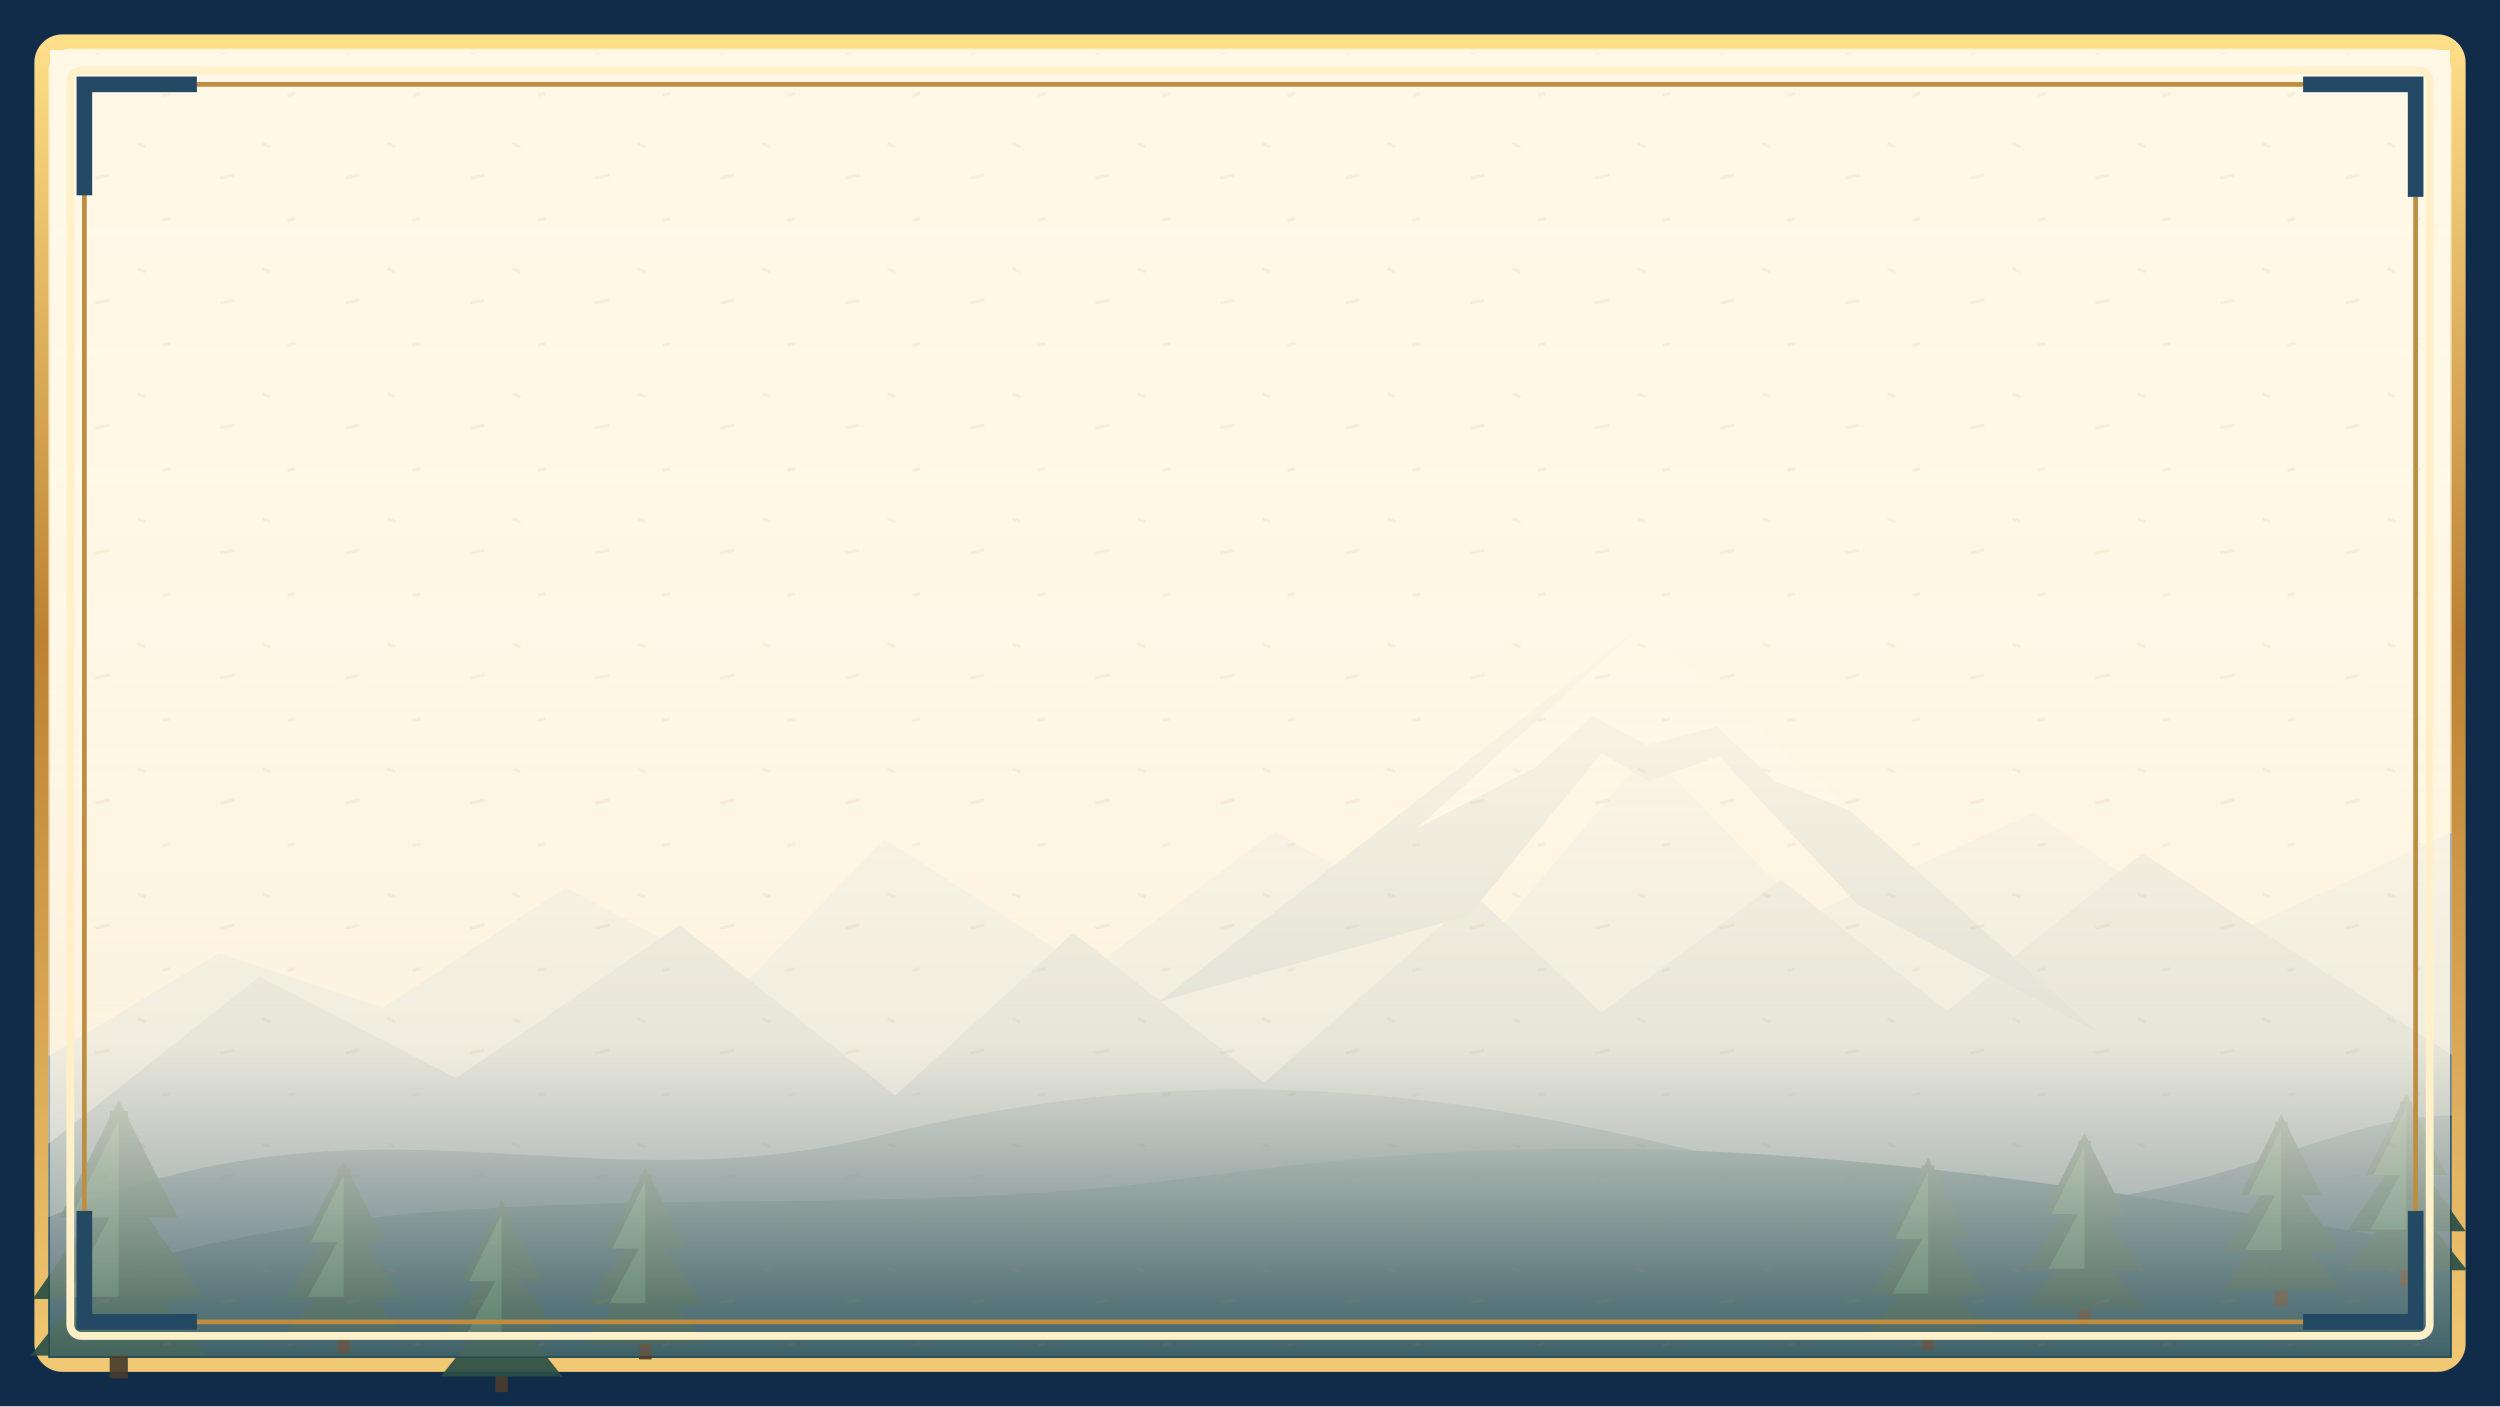
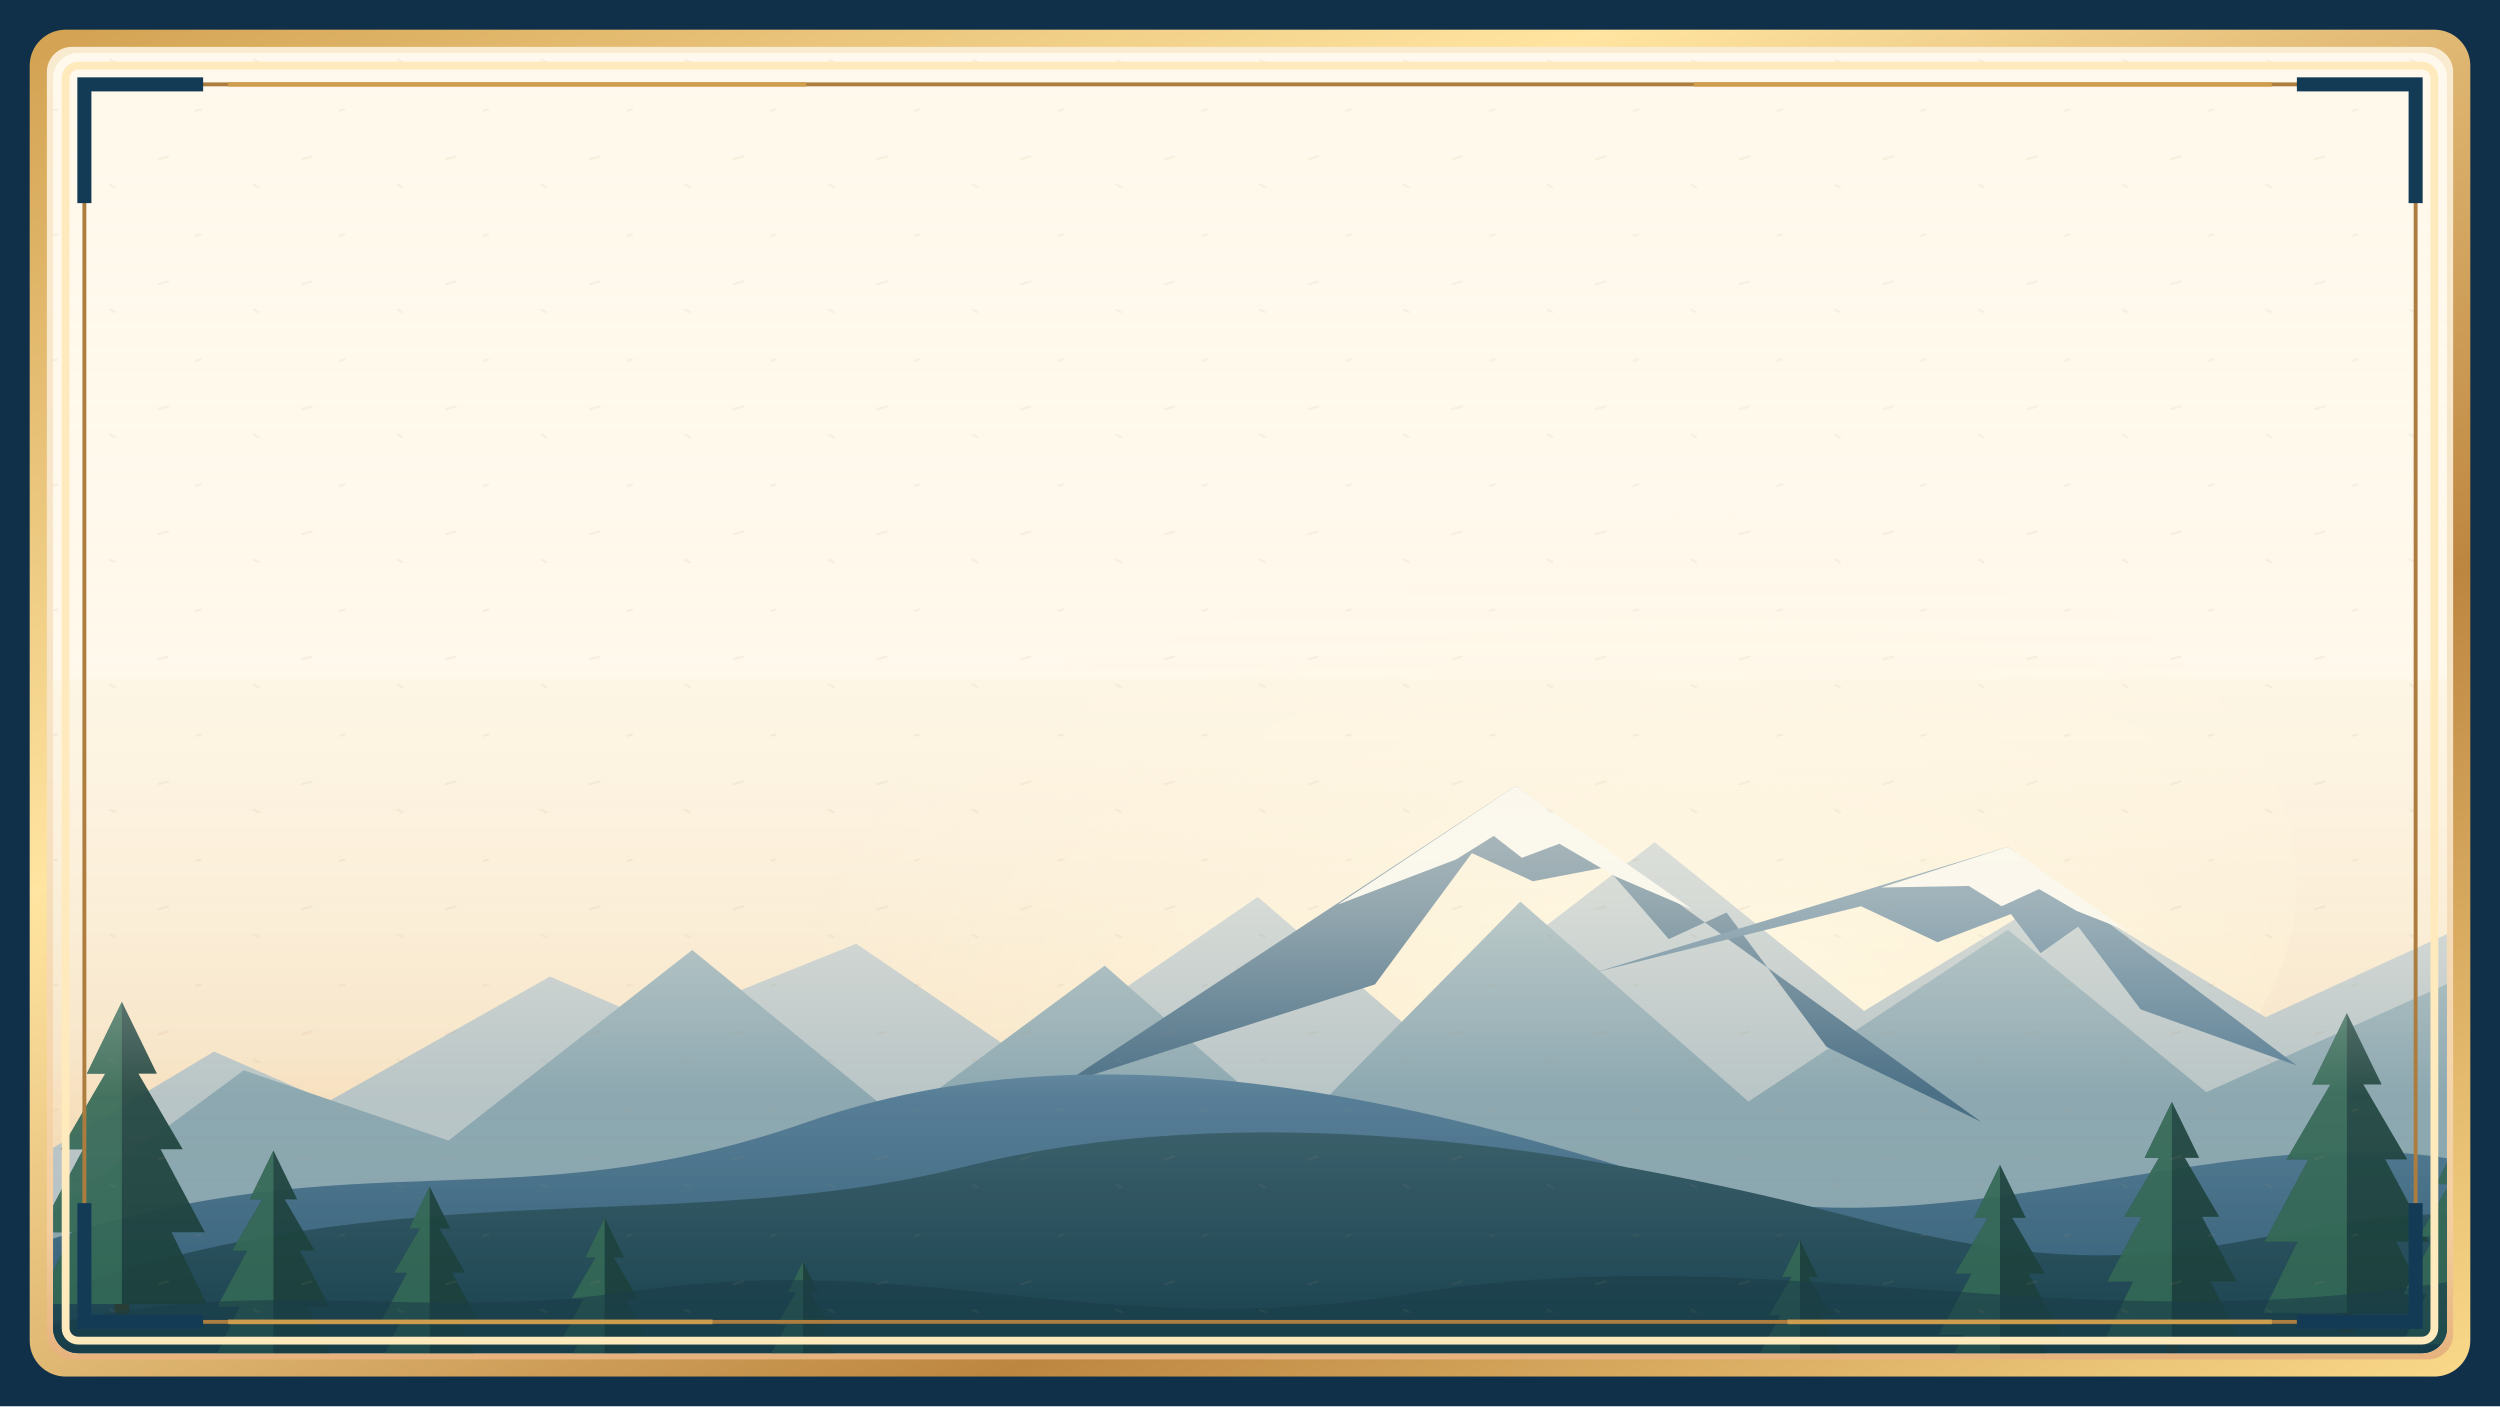
- <svg xmlns="http://www.w3.org/2000/svg" width="1600" height="900" viewBox="0 0 1600 900" role="img" aria-label="Northern Arizona mountains, pine forests and high country sunrise">
+ <svg xmlns="http://www.w3.org/2000/svg" width="1600" height="900" viewBox="0 0 1600 900" role="img" aria-label="Northern Arizona mountain high country with evergreen pines, snow-capped peaks and golden sunrise">
  <defs>
-     <linearGradient id="paper" x2="0" y2="1">
-       <stop stop-color="#fff9e9" />
-       <stop offset=".65" stop-color="#fff5e3" />
-       <stop offset="1" stop-color="#f8e6c9" />
+     <linearGradient id="parchment" x1="0" y1="0" x2="0" y2="1">
+       <stop offset="0" stop-color="#fffaf0" />
+       <stop offset=".64" stop-color="#fff6e7" />
+       <stop offset="1" stop-color="#f6e6c8" />
    </linearGradient>
-     <linearGradient id="sky" x2="0" y2="1">
-       <stop stop-color="#ffefcc" />
-       <stop offset=".6" stop-color="#f1d6b2" />
-       <stop offset="1" stop-color="#d3c7b2" />
+     <linearGradient id="sky" x1="0" y1="0" x2="0" y2="1">
+       <stop offset="0" stop-color="#f9ebd0" />
+       <stop offset=".55" stop-color="#f6e3c4" />
+       <stop offset=".9" stop-color="#f4cea0" />
+       <stop offset="1" stop-color="#e6b27d" />
    </linearGradient>
-     <linearGradient id="blue" x2="0" y2="1">
-       <stop stop-color="#456d85" />
-       <stop offset="1" stop-color="#133b57" />
+     <linearGradient id="gold" x1="0" y1="0" x2="1" y2="1">
+       <stop offset="0" stop-color="#d3a252" />
+       <stop offset=".32" stop-color="#ffe5a1" />
+       <stop offset=".7" stop-color="#bd8640" />
+       <stop offset="1" stop-color="#f9d889" />
    </linearGradient>
-     <linearGradient id="gold" x2="0" y2="1">
-       <stop stop-color="#ffdf8a" />
-       <stop offset=".45" stop-color="#bc8134" />
-       <stop offset="1" stop-color="#f1c873" />
+     <radialGradient id="sun" cx=".62" cy=".64" r=".58">
+       <stop stop-color="#fff9df" stop-opacity=".95" />
+       <stop offset="1" stop-color="#fff0ca" stop-opacity="0" />
+     </radialGradient>
+     <linearGradient id="ridge" x1="0" y1="0" x2="0" y2="1">
+       <stop stop-color="#527b95" />
+       <stop offset="1" stop-color="#2c5870" />
    </linearGradient>
-     <linearGradient id="fade" x2="0" y2="1">
-       <stop stop-color="#fff8e7" stop-opacity="1" />
-       <stop offset=".47" stop-color="#fff8e7" stop-opacity=".98" />
-       <stop offset=".76" stop-color="#fff8e7" stop-opacity=".85" />
-       <stop offset="1" stop-color="#fff8e7" stop-opacity=".12" />
+     <linearGradient id="foreground" x1="0" y1="0" x2="0" y2="1">
+       <stop stop-color="#315864" />
+       <stop offset="1" stop-color="#173f4d" />
    </linearGradient>
-     <pattern id="grain" width="80" height="80" patternUnits="userSpaceOnUse">
-       <path d="M8 12l5 2 M61 34l9-2 M24 61l5-1" stroke="#aa8b65" opacity=".1" stroke-width="2" />
+     <linearGradient id="veil" x1="0" y1="0" x2="0" y2="1">
+       <stop offset="0" stop-color="#fff9ec" stop-opacity=".85" />
+       <stop offset=".48" stop-color="#fff9ec" stop-opacity=".75" />
+       <stop offset=".65" stop-color="#fff9ec" stop-opacity=".45" />
+       <stop offset=".80" stop-color="#fff9ec" stop-opacity=".05" />
+       <stop offset="1" stop-color="#fff9ec" stop-opacity="0" />
+     </linearGradient>
+     <pattern id="fleck" width="92" height="80" patternUnits="userSpaceOnUse">
+       <path d="M9 22l7-2M70 38l4 2M33 71l4-1" stroke="#a99370" stroke-width="1.4" opacity=".10" />
    </pattern>
    <g id="pine">
-       <path d="M0 0V118" stroke="#493c2d" stroke-width="8" />
-       <path d="M0-5l-26 52h13l-25 36h19l-20 25h78l-20-25h19L13 47h13Z" fill="#294e45" />
-       <path d="M0 4L-21 47H-4L-23 82H0Z" fill="#44705a" opacity=".8" />
+       <path d="M0 0V148" stroke="#273a33" stroke-width="8" />
+       <path d="M0-27l-19 39h10L-33 53h12l-24 45h18l-19 39h92L27 98h18L21 53h12L9 12h10Z" fill="#183f3a" />
+       <path d="M0-27L-19 12h10L-33 53h12l-24 45h18l-19 39H0Z" fill="#39735d" opacity=".72" />
    </g>
+     <clipPath id="inside">
+       <rect x="34" y="34" width="1532" height="832" rx="16" />
+     </clipPath>
  </defs>
-   <rect width="1600" height="900" fill="#102c48" />
-   <rect x="22" y="22" width="1556" height="856" rx="18" fill="url(#gold)" />
-   <rect x="31" y="31" width="1538" height="838" rx="14" fill="url(#sky)" />
-   <path d="M31 676L140 610 245 645 362 568 477 629 566 537 697 621 816 532 948 608 1055 481 1157 586 1302 520 1420 602 1569 533V869H31Z" fill="#9eacb3" />
-   <path d="M31 732L166 625 292 690 435 592 573 701 687 597 809 693 944 573 1025 648 1140 563 1246 647 1371 546 1569 675V869H31Z" fill="#637e8a" />
-   <path d="M742 641l309-241 292 261-154-82-89-95-45 16-30-18-85 104Z" fill="#416378" />
-   <path d="M907 530l144-130 134 119-49-19-37-35-45 12-35-19-36 33Z" fill="#e8eceb" />
-   <path d="M31 779C239 690 372 774 562 727S911 689 1141 751s328-38 428-37V869H31Z" fill="#375969" />
-   <path d="M31 827C260 739 511 788 760 754S1182 730 1569 799V869H31Z" fill="#234c57" />
-   <g opacity=".92">
-     <use href="#pine" x="76" y="711" transform="translate(76 711) scale(1.45) translate(-76 -711)" />
-     <use href="#pine" x="220" y="748" />
-     <use href="#pine" x="321" y="773" />
-     <use href="#pine" x="413" y="752" />
-     <use href="#pine" x="1234" y="746" />
-     <use href="#pine" x="1334" y="730" />
-     <use href="#pine" x="1460" y="718" />
-     <use href="#pine" x="1540" y="705" />
+   <rect width="1600" height="900" fill="#102f49" />
+   <rect x="19" y="19" width="1562" height="862" rx="23" fill="url(#gold)" />
+   <rect x="30" y="30" width="1540" height="840" rx="16" fill="url(#sky)" />
+   <g clip-path="url(#inside)">
+     <rect x="30" y="30" width="1540" height="840" fill="url(#parchment)" />
+     <rect x="31" y="435" width="1538" height="432" fill="url(#sky)" />
+     <ellipse cx="970" cy="565" rx="500" ry="270" fill="url(#sun)" />
+     <path d="M30 737 137 673 210 705 352 625 421 655 548 604 655 677 805 574 903 659 1059 539 1193 647 1318 571 1450 651 1570 596V872H30Z" fill="#b5c2c4" />
+     <path d="M30 778 156 685 287 730 443 608 575 716 707 618 828 724 973 577 1119 705 1285 595 1412 699 1570 628V872H30Z" fill="#87a4ad" />
+     <path d="M680 694 970 503 1268 718 1169 670 1105 584 1068 601 1028 555 981 564 942 546 880 630Z" fill="#426981" />
+     <path d="M856 579 970 503 1083 582 1034 561 998 540 974 549 956 535 932 550Z" fill="#f6f6ed" />
+     <path d="M1022 622 1285 542 1470 682 1370 646 1330 593 1306 610 1287 585 1240 603 1191 580Z" fill="#527991" />
+     <path d="M1204 568 1285 542 1362 596 1329 583 1305 569 1281 580 1260 567Z" fill="#f7f6ec" />
+     <path d="M30 794C230 728 331 783 517 718S909 705 1071 757s350-42 499-15V871H30Z" fill="url(#ridge)" />
+     <path d="M30 829C251 748 436 792 616 747S1004 731 1197 782s248-5 373-5V870H30Z" fill="url(#foreground)" />
+     <g opacity=".94">
+       <use href="#pine" transform="translate(78 673) scale(1.18)" />
+       <use href="#pine" transform="translate(175 758) scale(.80)" />
+       <use href="#pine" transform="translate(275 778) scale(.69)" />
+       <use href="#pine" transform="translate(387 797) scale(.65)" />
+       <use href="#pine" transform="translate(514 821) scale(.51)" />
+       <use href="#pine" transform="translate(1152 810) scale(.60)" />
+       <use href="#pine" transform="translate(1280 769) scale(.87)" />
+       <use href="#pine" transform="translate(1390 730) scale(.92)" />
+       <use href="#pine" transform="translate(1502 680) scale(1.17)" />
+       <use href="#pine" transform="translate(1575 748) scale(.82)" />
+     </g>
+     <path d="M30 848C175 815 264 847 408 826c183-26 299 34 494 2 234-37 417 32 668-8V870H30Z" fill="#163b47" opacity=".62" />
+     <rect x="31" y="30" width="1538" height="838" fill="url(#veil)" />
+     <rect x="32" y="31" width="1536" height="838" fill="url(#fleck)" />
  </g>
-   <rect x="32" y="32" width="1536" height="836" fill="url(#fade)" />
-   <rect x="34" y="34" width="1532" height="832" fill="url(#grain)" />
-   <rect x="45" y="45" width="1510" height="810" rx="7" fill="none" stroke="#fff0ca" stroke-width="5" />
-   <rect x="54" y="54" width="1492" height="792" rx="5" fill="none" stroke="#bd8d42" stroke-width="3" />
-   <path d="M54 125V54h72 M1474 54h72v72 M54 775v71h72 M1474 846h72v-71" fill="none" stroke="#234964" stroke-width="10" />
+   <rect x="42" y="42" width="1516" height="816" rx="8" fill="none" stroke="#ffeabd" stroke-width="5" />
+   <rect x="54" y="54" width="1492" height="792" rx="4" fill="none" stroke="#ac7d3e" stroke-width="2.5" />
+   <path d="M54 130V54h76M1470 54h76v76M54 770v76h76M1470 846h76v-76" fill="none" stroke="#143b56" stroke-width="9" stroke-linejoin="miter" />
+   <path d="M146 54h370M1084 54h370" stroke="#d3a251" stroke-width="3" opacity=".85" />
+   <path d="M146 846h310M1144 846h310" stroke="#d3a251" stroke-width="3" opacity=".85" />
</svg>
